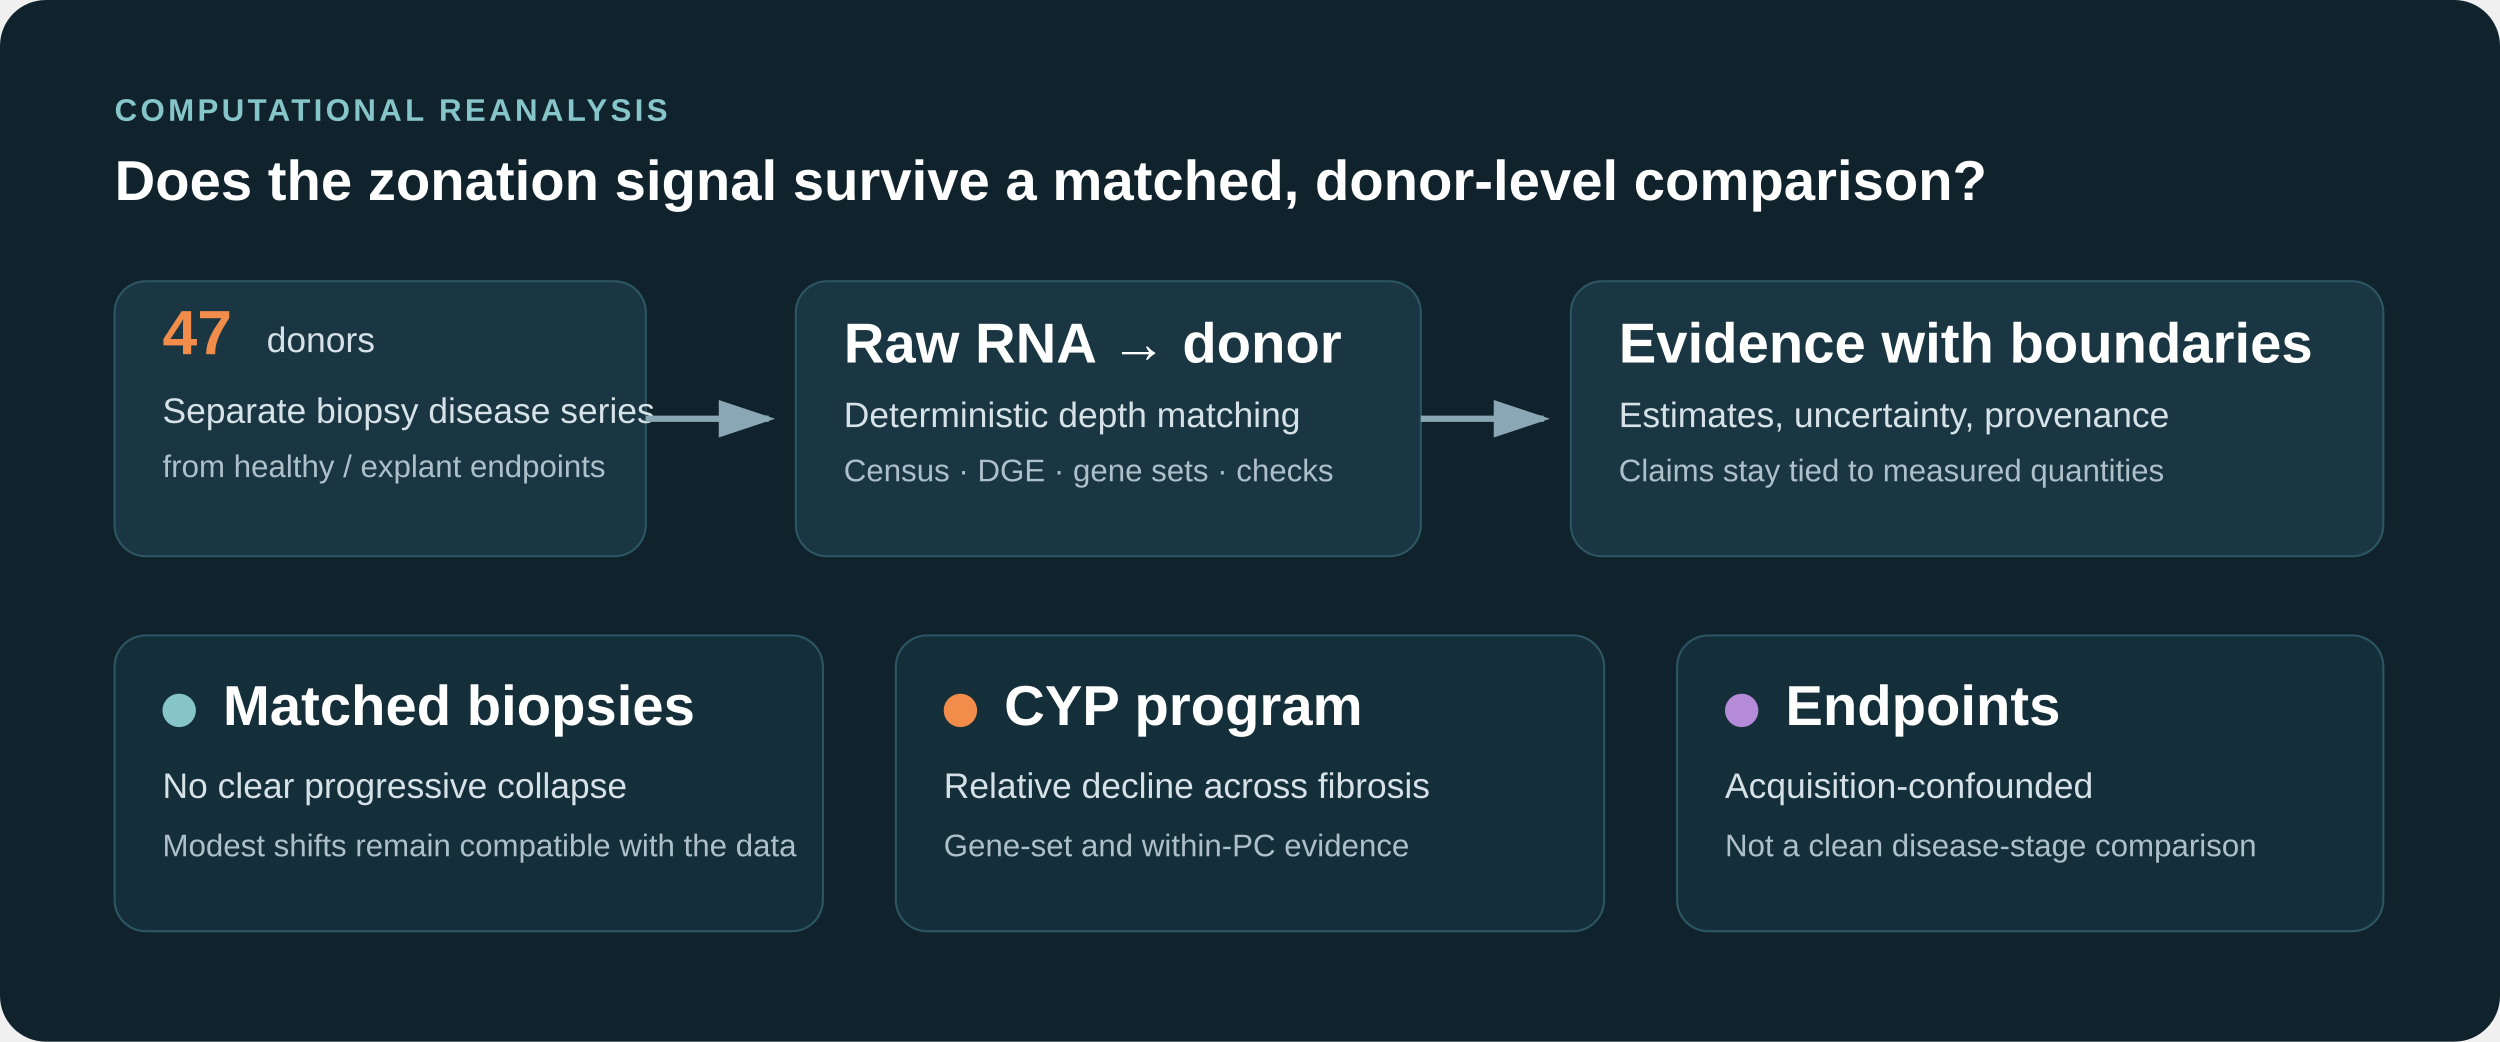
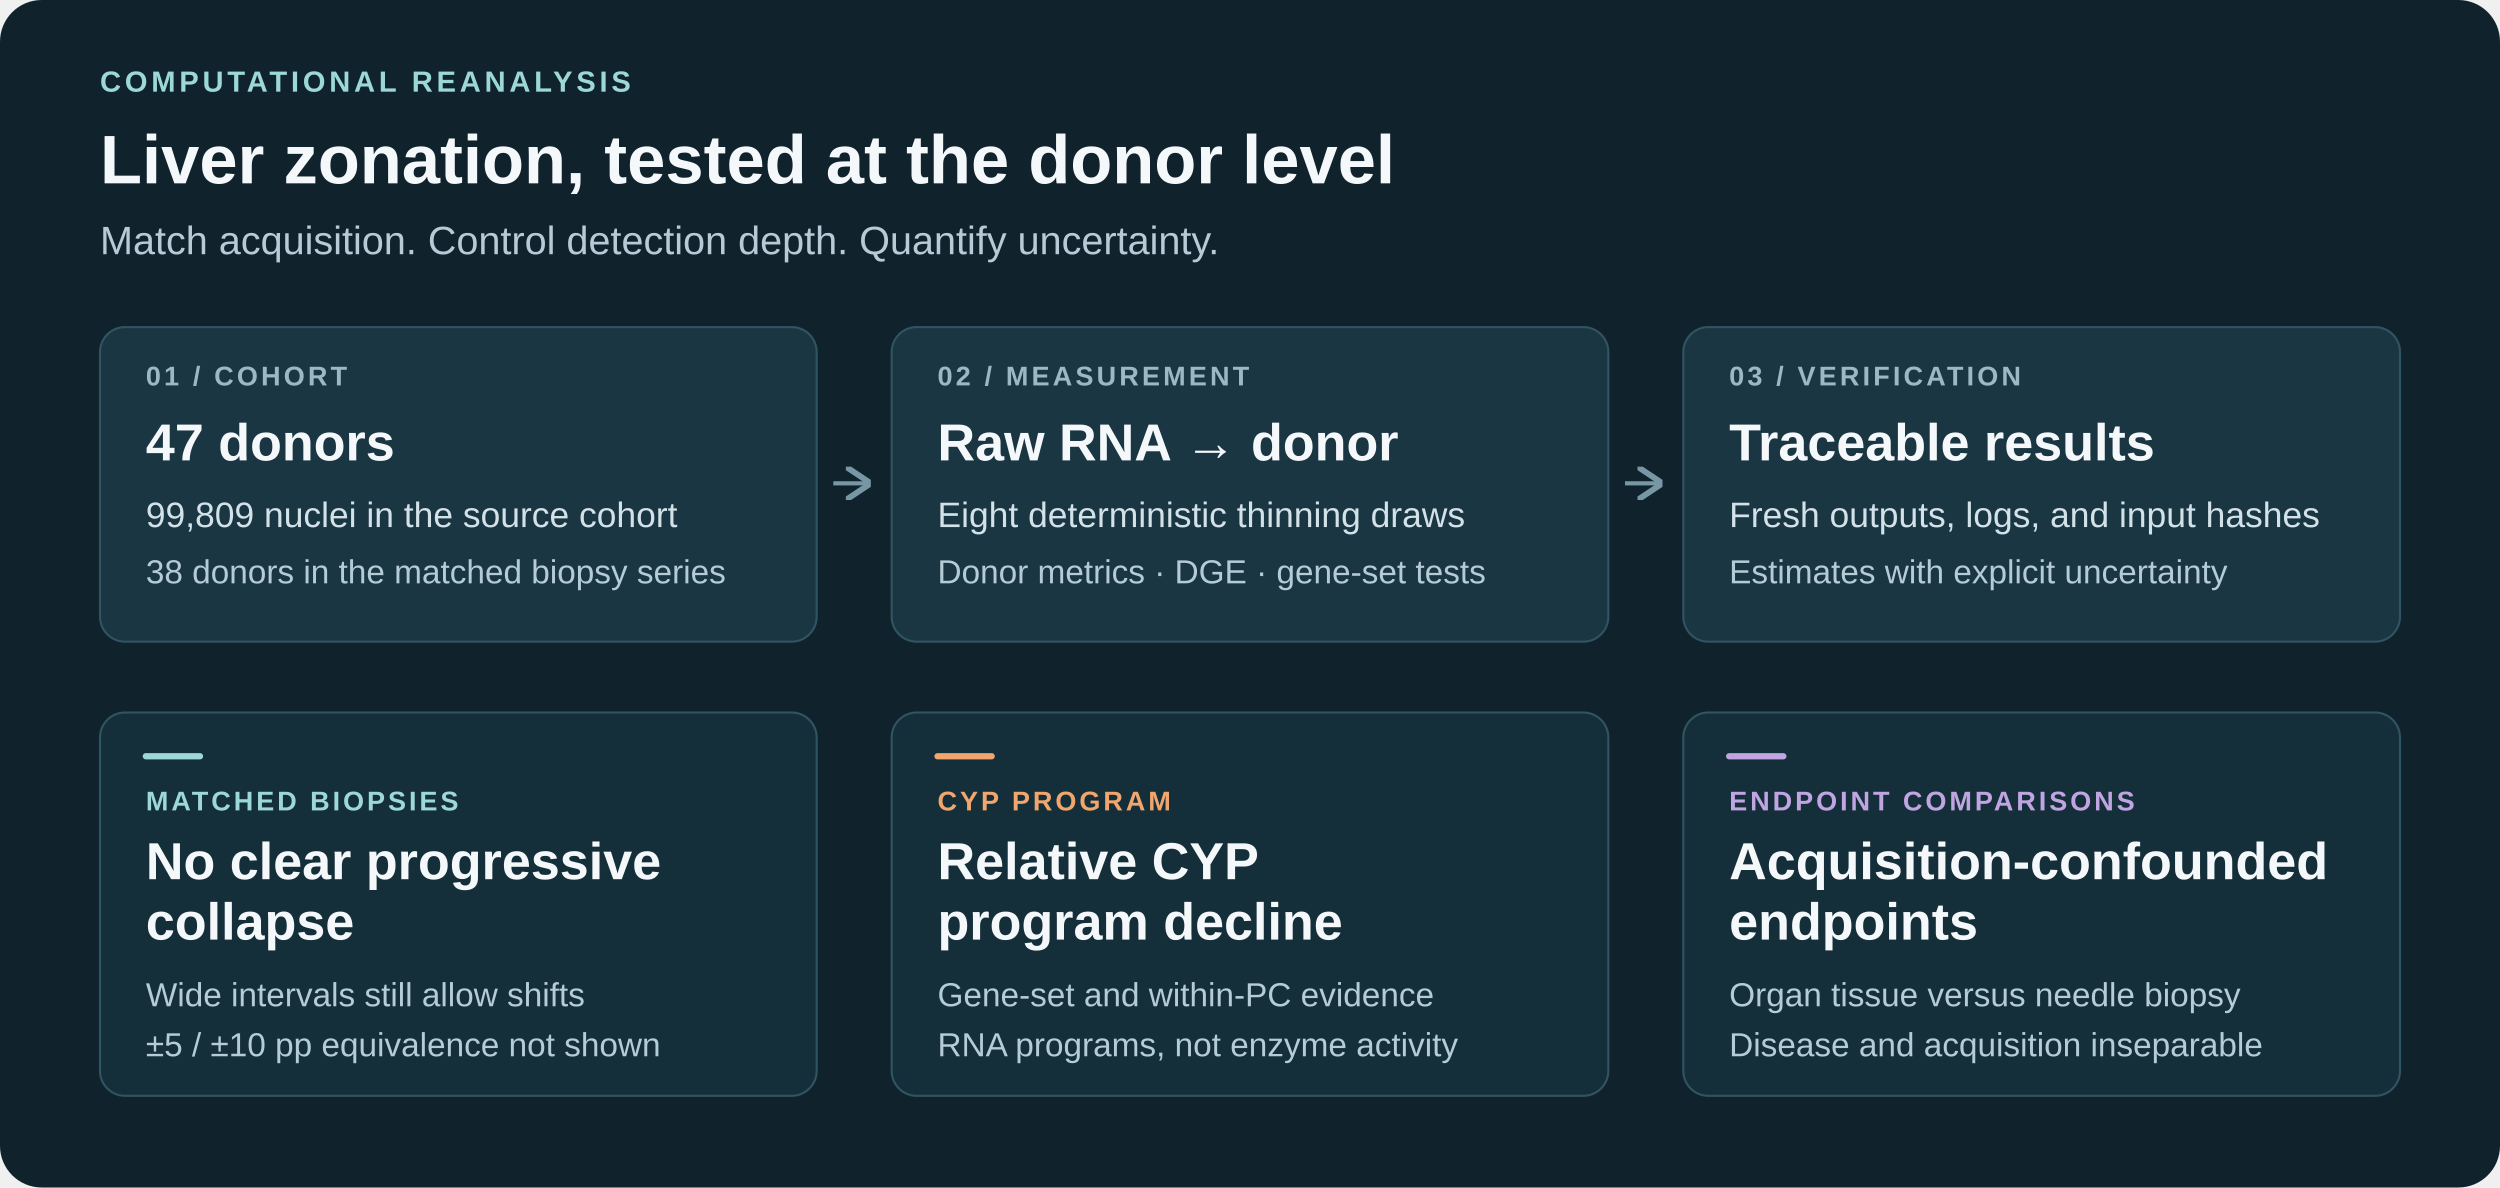
- <svg xmlns="http://www.w3.org/2000/svg" width="1200" height="500" viewBox="0 0 1200 500" role="img" aria-labelledby="title desc">
+ <svg xmlns="http://www.w3.org/2000/svg" width="1200" height="570" viewBox="0 0 1200 570" role="img" aria-labelledby="title desc">
  <defs>
-     <marker id="arrow" markerWidth="10" markerHeight="10" refX="8" refY="3" orient="auto">
-       <path d="M0,0 L0,6 L9,3 z" fill="#89a7b5" />
+     <marker id="arrow" markerWidth="6" markerHeight="8" refX="5" refY="4" orient="auto">
+       <path d="M0,0 L6,4 L0,8" fill="none" stroke="#7897a5" stroke-width="1.4" />
    </marker>
    <style>
-       .label{font:600 15px 'Segoe UI',Arial,sans-serif;letter-spacing:1.6px;fill:#86c5c9}.head{font:700 27px 'Segoe UI',Arial,sans-serif;fill:#fff}.body{font:400 17px 'Segoe UI',Arial,sans-serif;fill:#d7e2e8}.small{font:400 15px 'Segoe UI',Arial,sans-serif;fill:#aec0c9}.number{font:700 30px 'Segoe UI',Arial,sans-serif;fill:#f28c4b}
+       text{font-family:'Segoe UI',Arial,sans-serif}
+       .eyebrow{font-size:14px;font-weight:600;letter-spacing:1.8px;fill:#9cd8d7}
+       .title{font-size:33px;font-weight:700;fill:#f4f8fa}
+       .subtitle{font-size:19px;fill:#b6cbd5}
+       .step{font-size:13px;font-weight:600;letter-spacing:1.5px;fill:#9cb8c5}
+       .heading{font-size:25px;font-weight:700;fill:#f4f8fa}
+       .body{font-size:17px;fill:#d3e1e8}
+       .note{font-size:16px;fill:#b5cbd5}
+       .finding{font-size:13px;font-weight:600;letter-spacing:1.4px}
    </style>
  </defs>
-   <rect width="1200" height="500" rx="22" fill="#10232d" />
-   <text x="55" y="58" class="label">COMPUTATIONAL REANALYSIS</text>
-   <text x="55" y="96" class="head">Does the zonation signal survive a matched, donor-level comparison?</text>
-   <rect x="55" y="135" width="255" height="132" rx="15" fill="#193642" stroke="#2c5663" />
-   <text x="78" y="170" class="number">47</text>
-   <text x="128" y="169" class="body">donors</text>
-   <text x="78" y="203" class="body">Separate biopsy disease series</text>
-   <text x="78" y="229" class="small">from healthy / explant endpoints</text>
-   <line x1="310" y1="201" x2="369" y2="201" stroke="#89a7b5" stroke-width="3" marker-end="url(#arrow)" />
-   <rect x="382" y="135" width="300" height="132" rx="15" fill="#193642" stroke="#2c5663" />
-   <text x="405" y="174" class="head">Raw RNA → donor</text>
-   <text x="405" y="205" class="body">Deterministic depth matching</text>
-   <text x="405" y="231" class="small">Census · DGE · gene sets · checks</text>
-   <line x1="682" y1="201" x2="741" y2="201" stroke="#89a7b5" stroke-width="3" marker-end="url(#arrow)" />
-   <rect x="754" y="135" width="390" height="132" rx="15" fill="#193642" stroke="#2c5663" />
-   <text x="777" y="174" class="head">Evidence with boundaries</text>
-   <text x="777" y="205" class="body">Estimates, uncertainty, provenance</text>
-   <text x="777" y="231" class="small">Claims stay tied to measured quantities</text>
-   <rect x="55" y="305" width="340" height="142" rx="15" fill="#142f39" stroke="#2c5663" />
-   <circle cx="86" cy="341" r="8" fill="#86c5c9" />
-   <text x="107" y="348" class="head">Matched biopsies</text>
-   <text x="78" y="383" class="body">No clear progressive collapse</text>
-   <text x="78" y="411" class="small">Modest shifts remain compatible with the data</text>
-   <rect x="430" y="305" width="340" height="142" rx="15" fill="#142f39" stroke="#2c5663" />
-   <circle cx="461" cy="341" r="8" fill="#f28c4b" />
-   <text x="482" y="348" class="head">CYP program</text>
-   <text x="453" y="383" class="body">Relative decline across fibrosis</text>
-   <text x="453" y="411" class="small">Gene-set and within-PC evidence</text>
-   <rect x="805" y="305" width="339" height="142" rx="15" fill="#142f39" stroke="#2c5663" />
-   <circle cx="836" cy="341" r="8" fill="#b58ad8" />
-   <text x="857" y="348" class="head">Endpoints</text>
-   <text x="828" y="383" class="body">Acquisition-confounded</text>
-   <text x="828" y="411" class="small">Not a clean disease-stage comparison</text>
+   <rect width="1200" height="570" rx="20" fill="#10232d" />
+   <text x="48" y="44" class="eyebrow">COMPUTATIONAL REANALYSIS</text>
+   <text x="48" y="88" class="title">Liver zonation, tested at the donor level</text>
+   <text x="48" y="122" class="subtitle">Match acquisition. Control detection depth. Quantify uncertainty.</text>
+   <rect x="48" y="157" width="344" height="151" rx="12" fill="#193642" stroke="#315462" />
+   <text x="70" y="185" class="step">01 / COHORT</text>
+   <text x="70" y="221" class="heading">47 donors</text>
+   <text x="70" y="253" class="body">99,809 nuclei in the source cohort</text>
+   <text x="70" y="280" class="note">38 donors in the matched biopsy series</text>
+   <path d="M400 232 H416" stroke="#7897a5" stroke-width="2" marker-end="url(#arrow)" />
+   <rect x="428" y="157" width="344" height="151" rx="12" fill="#193642" stroke="#315462" />
+   <text x="450" y="185" class="step">02 / MEASUREMENT</text>
+   <text x="450" y="221" class="heading">Raw RNA → donor</text>
+   <text x="450" y="253" class="body">Eight deterministic thinning draws</text>
+   <text x="450" y="280" class="note">Donor metrics · DGE · gene-set tests</text>
+   <path d="M780 232 H796" stroke="#7897a5" stroke-width="2" marker-end="url(#arrow)" />
+   <rect x="808" y="157" width="344" height="151" rx="12" fill="#193642" stroke="#315462" />
+   <text x="830" y="185" class="step">03 / VERIFICATION</text>
+   <text x="830" y="221" class="heading">Traceable results</text>
+   <text x="830" y="253" class="body">Fresh outputs, logs, and input hashes</text>
+   <text x="830" y="280" class="note">Estimates with explicit uncertainty</text>
+   <rect x="48" y="342" width="344" height="184" rx="12" fill="#142f39" stroke="#315462" />
+   <path d="M70 363 H96" stroke="#9cd8d7" stroke-width="3" stroke-linecap="round" />
+   <text x="70" y="389" class="finding" fill="#9cd8d7">MATCHED BIOPSIES</text>
+   <text x="70" y="422" class="heading">No clear progressive</text>
+   <text x="70" y="451" class="heading">collapse</text>
+   <text x="70" y="483" class="note">Wide intervals still allow shifts</text>
+   <text x="70" y="507" class="note">±5 / ±10 pp equivalence not shown</text>
+   <rect x="428" y="342" width="344" height="184" rx="12" fill="#142f39" stroke="#315462" />
+   <path d="M450 363 H476" stroke="#f0a66c" stroke-width="3" stroke-linecap="round" />
+   <text x="450" y="389" class="finding" fill="#f0a66c">CYP PROGRAM</text>
+   <text x="450" y="422" class="heading">Relative CYP</text>
+   <text x="450" y="451" class="heading">program decline</text>
+   <text x="450" y="483" class="note">Gene-set and within-PC evidence</text>
+   <text x="450" y="507" class="note">RNA programs, not enzyme activity</text>
+   <rect x="808" y="342" width="344" height="184" rx="12" fill="#142f39" stroke="#315462" />
+   <path d="M830 363 H856" stroke="#c0a5e2" stroke-width="3" stroke-linecap="round" />
+   <text x="830" y="389" class="finding" fill="#c0a5e2">ENDPOINT COMPARISONS</text>
+   <text x="830" y="422" class="heading">Acquisition-confounded</text>
+   <text x="830" y="451" class="heading">endpoints</text>
+   <text x="830" y="483" class="note">Organ tissue versus needle biopsy</text>
+   <text x="830" y="507" class="note">Disease and acquisition inseparable</text>
</svg>
